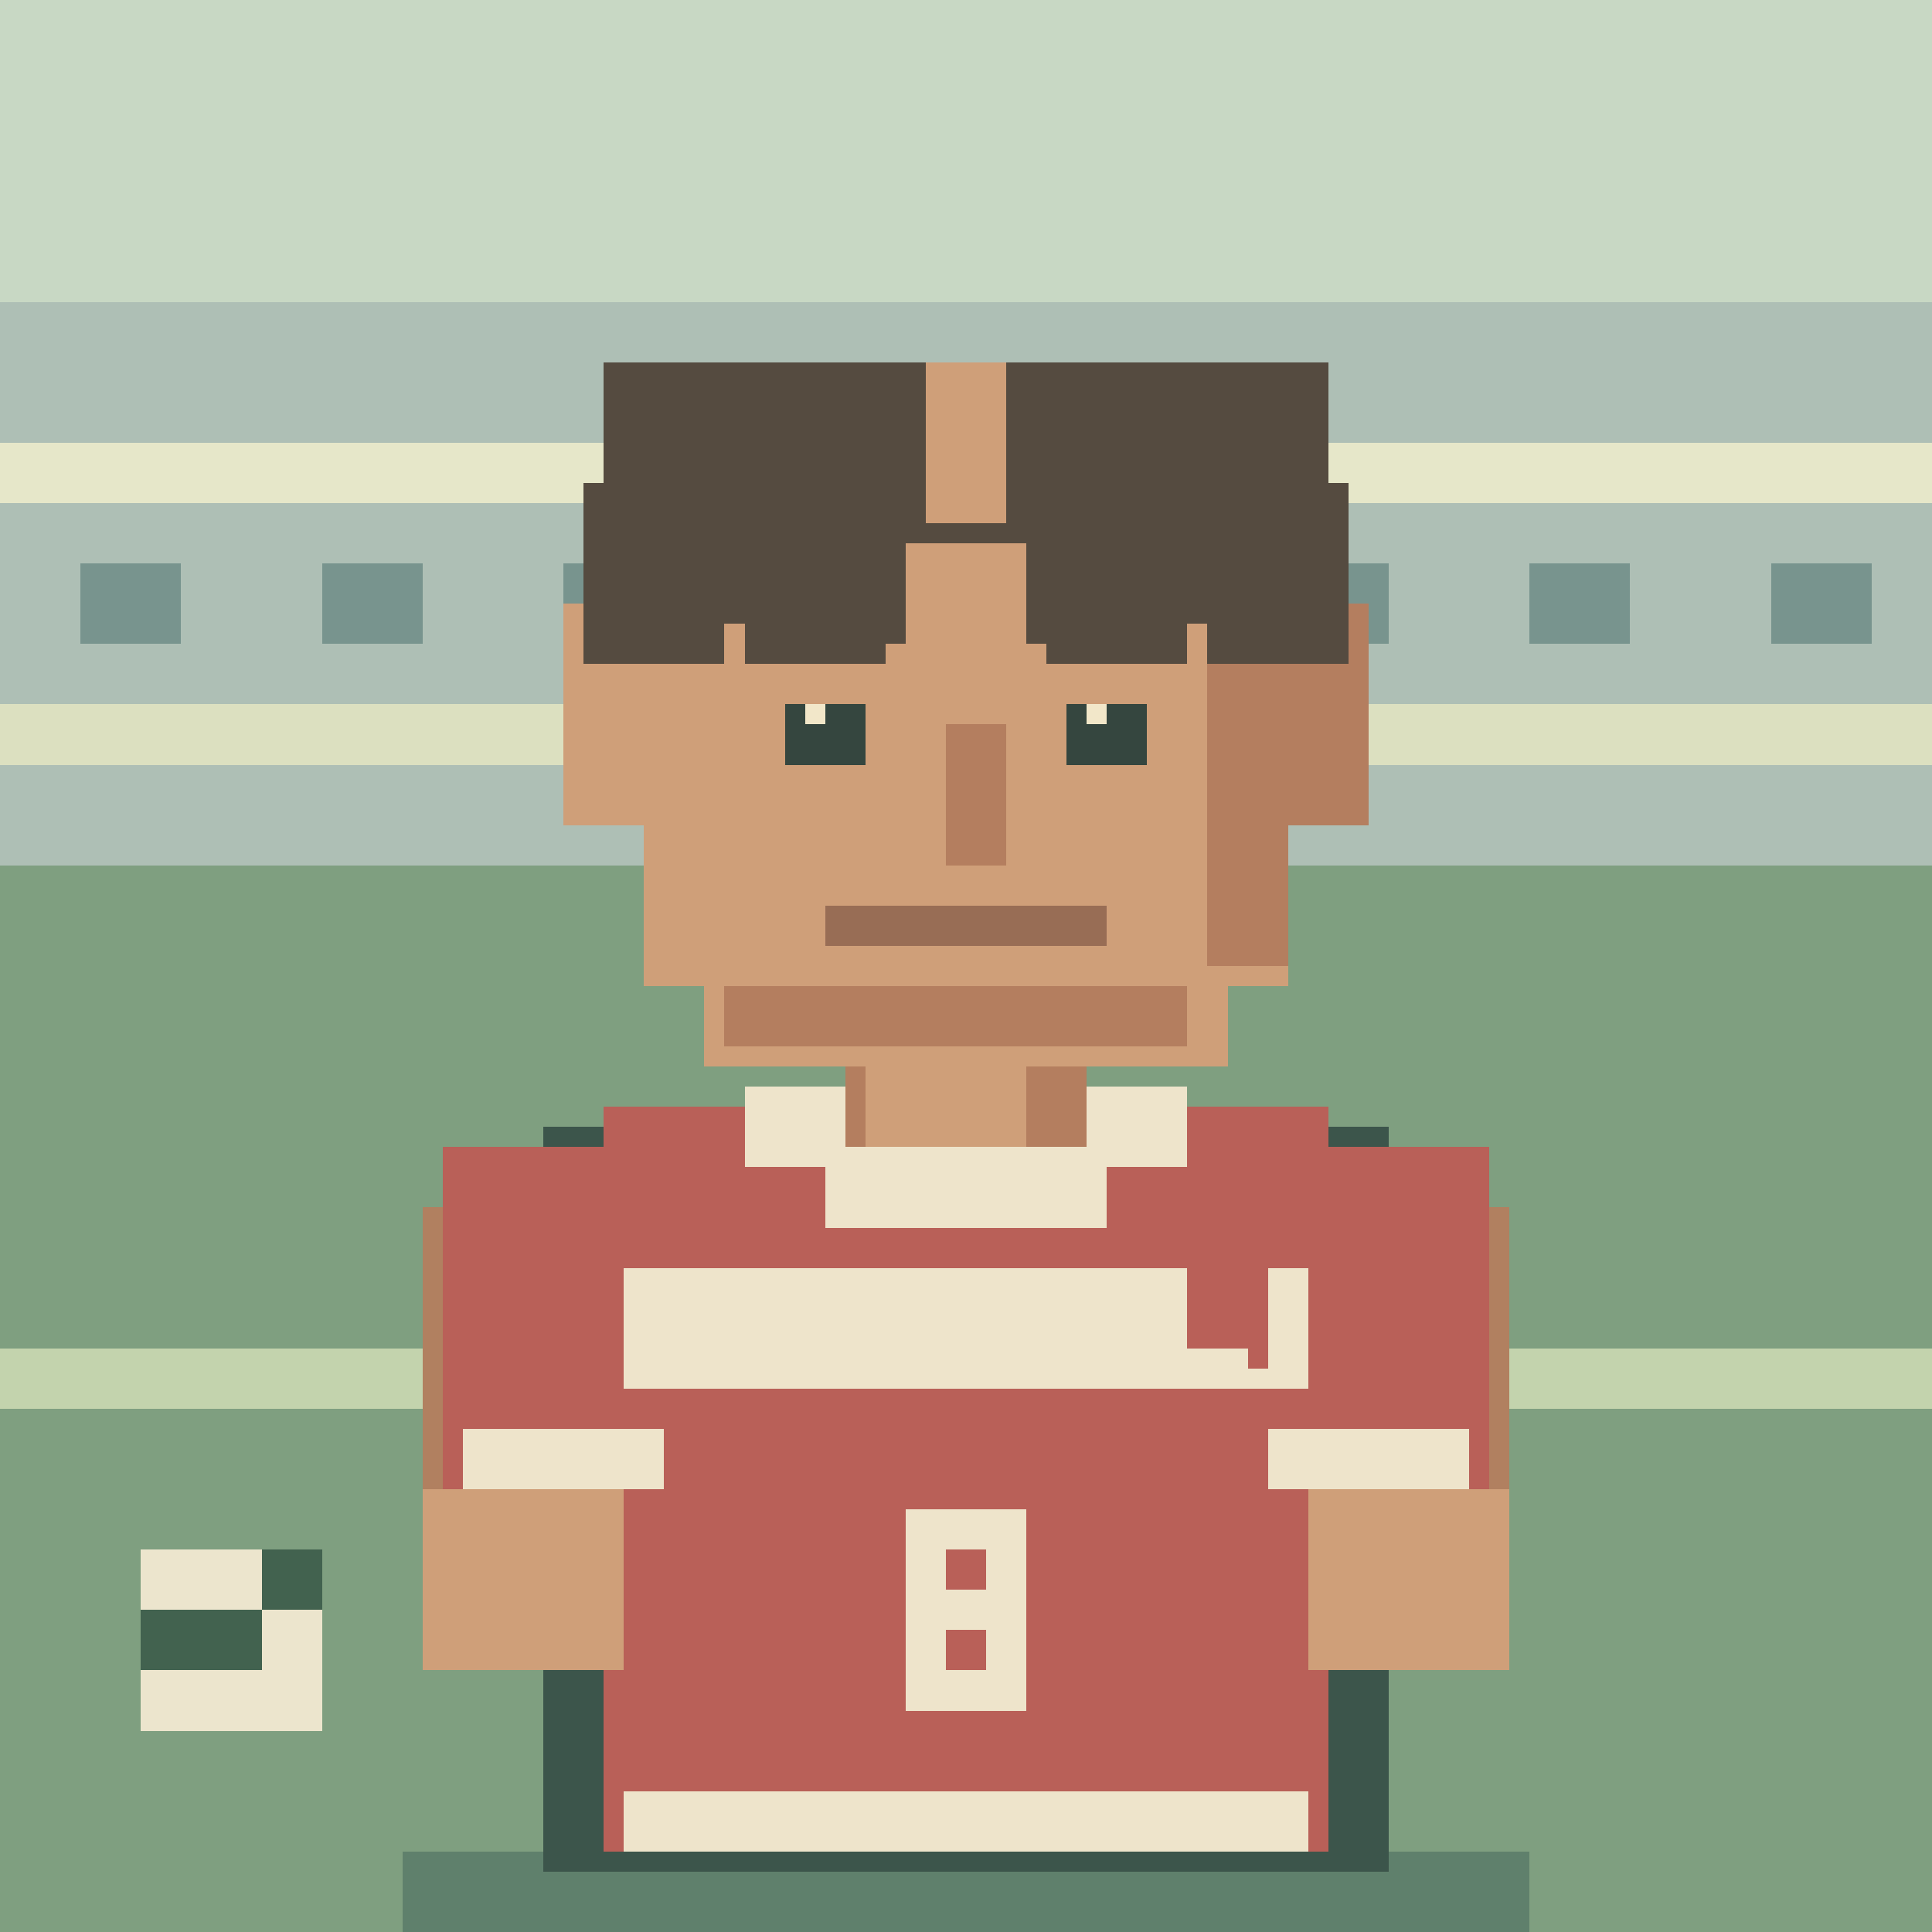
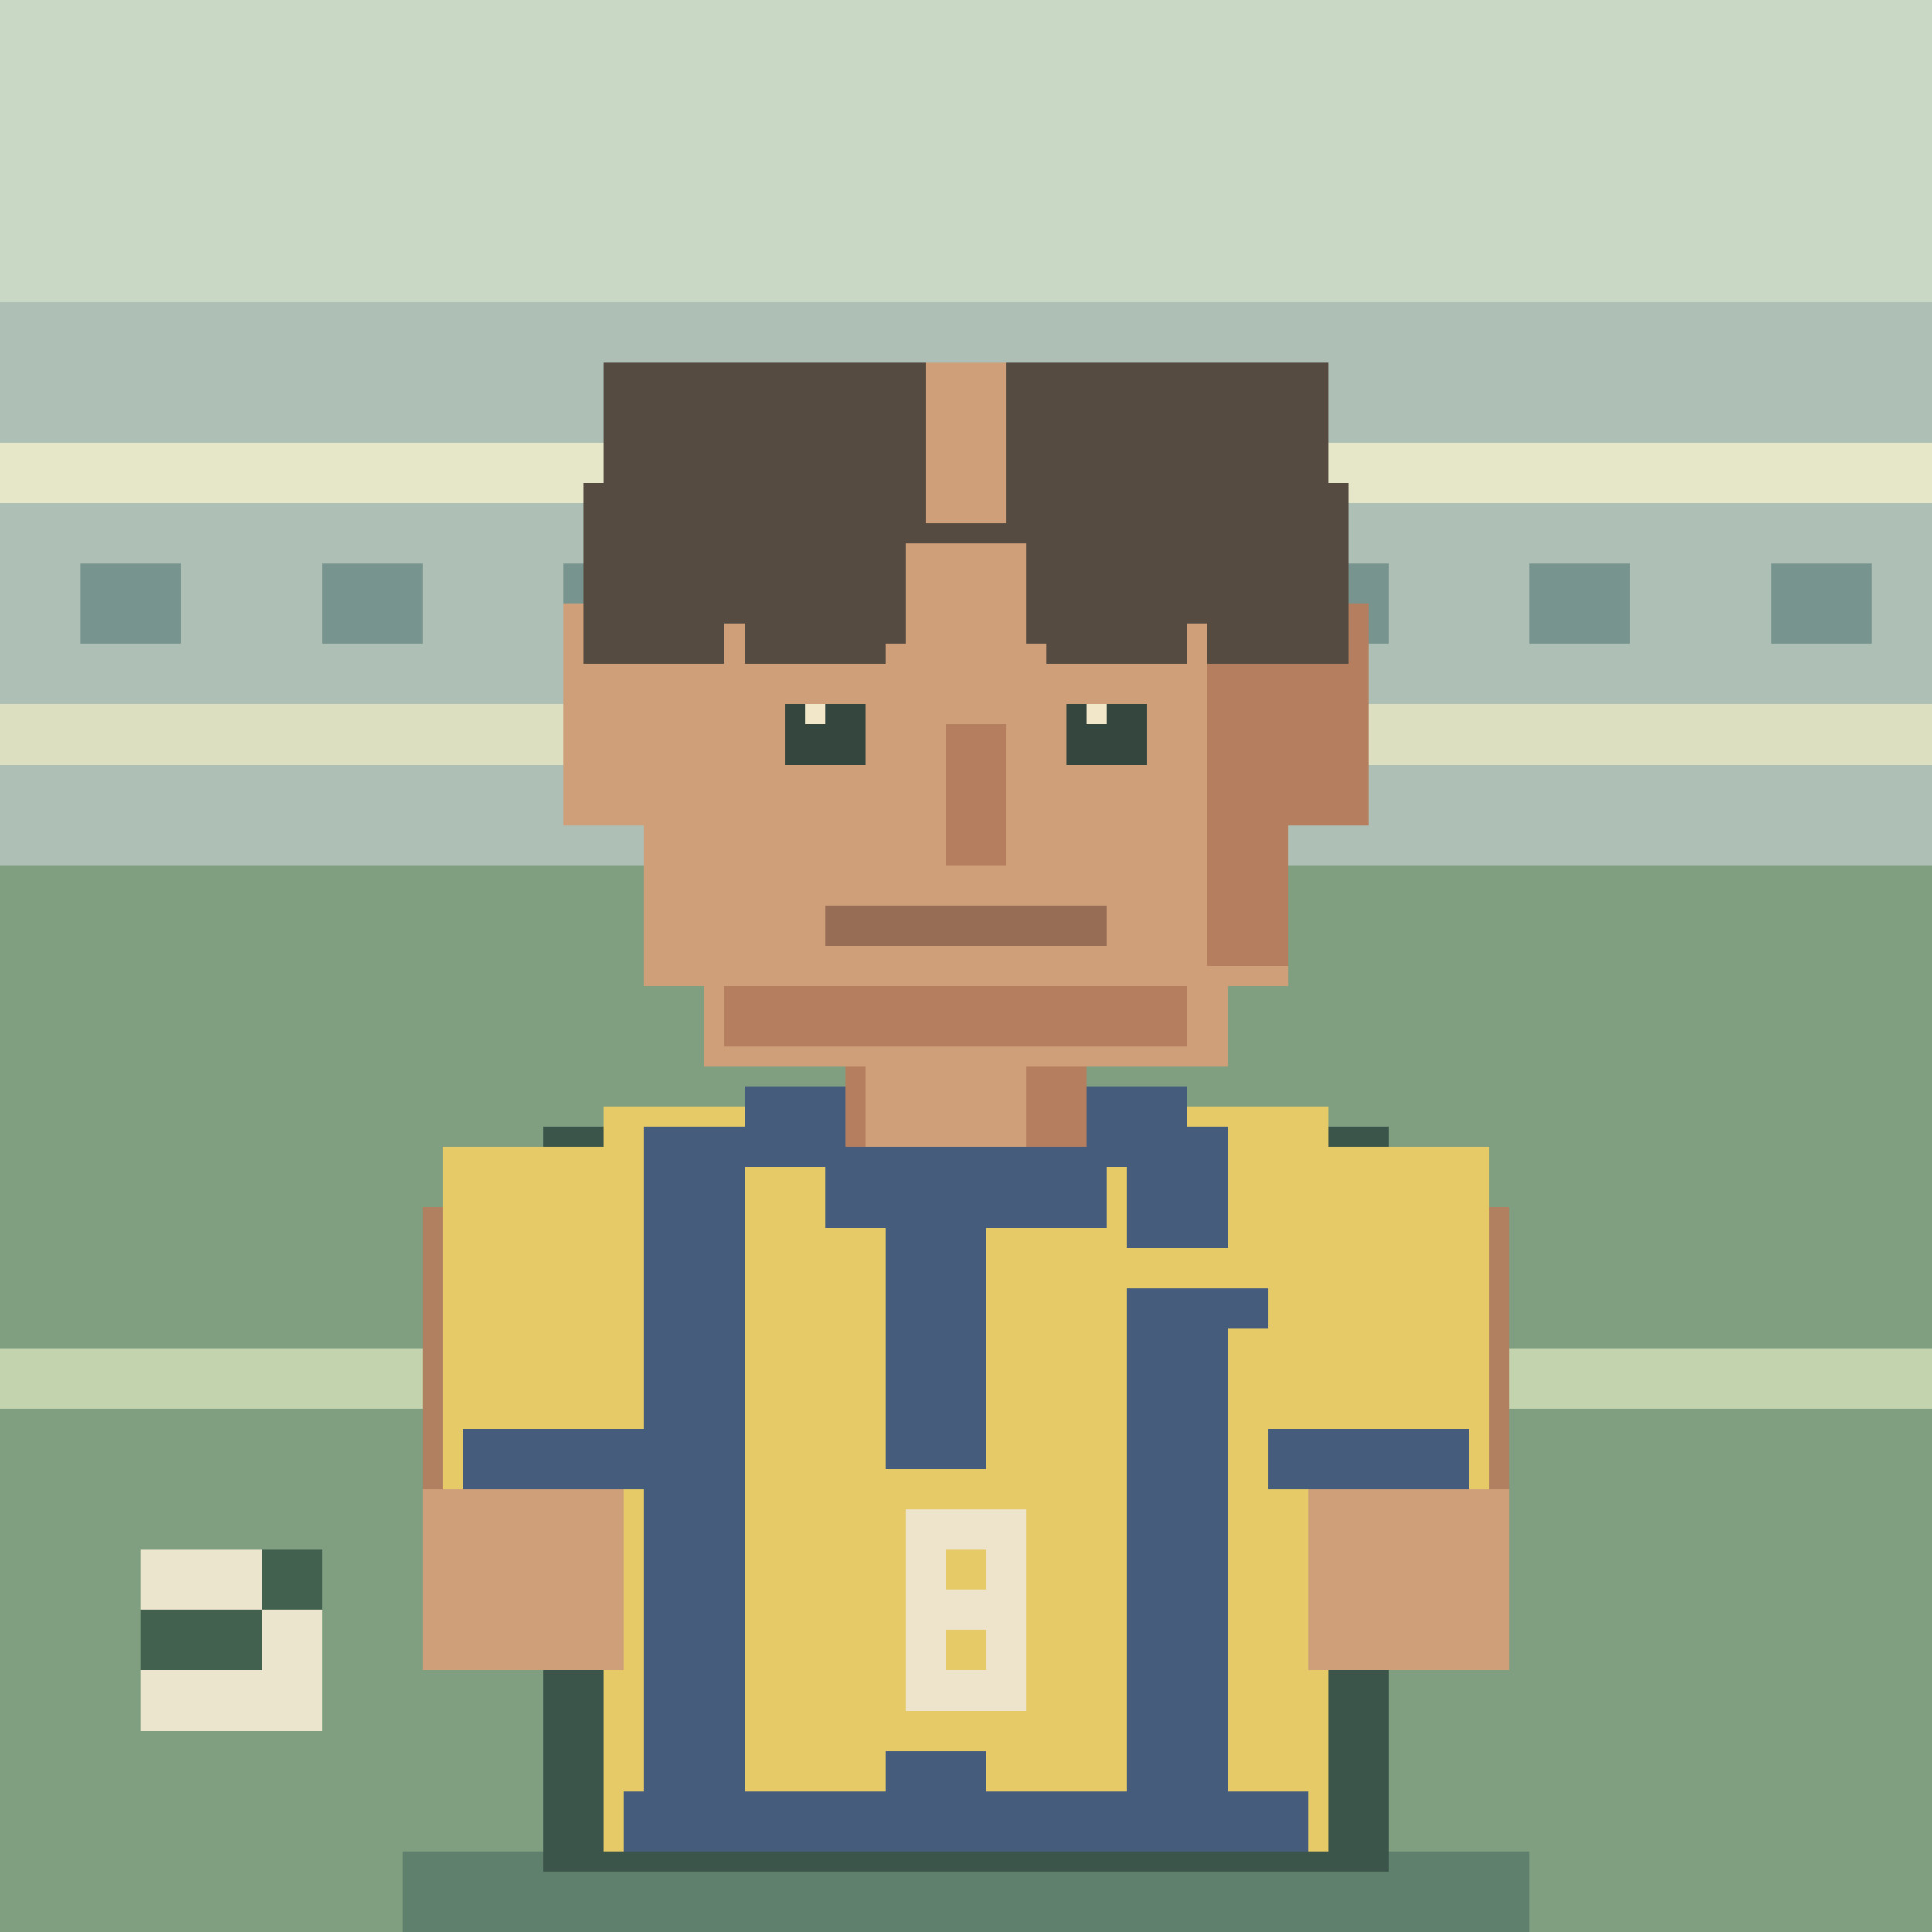
- <svg xmlns="http://www.w3.org/2000/svg" viewBox="0 0 96 96" width="96" height="96" role="img" aria-label="Tayfun Korkut — Türkiye milli formasıyla temsili piksel portre" shape-rendering="crispEdges">
+ <svg xmlns="http://www.w3.org/2000/svg" viewBox="0 0 96 96" width="96" height="96" role="img" aria-label="Tayfun Korkut — Fenerbahçe tarihî kulüp renkleriyle temsili piksel portre" shape-rendering="crispEdges">
  <rect x="0" y="0" width="96" height="96" fill="#c8d8c4" />
  <rect x="0" y="15" width="96" height="28" fill="#aebfb5" />
  <rect x="0" y="22" width="96" height="3" fill="#e6e7c9" />
  <rect x="0" y="35" width="96" height="3" fill="#dce0c0" />
  <rect x="4" y="28" width="5" height="4" fill="#78948e" />
  <rect x="16" y="28" width="5" height="4" fill="#78948e" />
  <rect x="28" y="28" width="5" height="4" fill="#78948e" />
  <rect x="40" y="28" width="5" height="4" fill="#78948e" />
  <rect x="52" y="28" width="5" height="4" fill="#78948e" />
  <rect x="64" y="28" width="5" height="4" fill="#78948e" />
  <rect x="76" y="28" width="5" height="4" fill="#78948e" />
  <rect x="88" y="28" width="5" height="4" fill="#78948e" />
  <rect x="0" y="43" width="96" height="53" fill="#7f9f80" />
  <rect x="0" y="67" width="96" height="3" fill="#c3d3ad" />
  <rect x="46" y="43" width="4" height="53" fill="#c3d3ad" />
  <rect x="20" y="92" width="56" height="4" fill="#5f806c" />
  <rect x="27" y="56" width="42" height="37" fill="#3c554b" />
  <rect x="21" y="60" width="11" height="23" fill="#b18060" />
  <rect x="64" y="60" width="11" height="23" fill="#b18060" />
-   <rect x="22" y="57" width="13" height="17" fill="#b96058" />
-   <rect x="61" y="57" width="13" height="17" fill="#b96058" />
-   <rect x="30" y="55" width="36" height="37" fill="#b96058" />
-   <rect x="23" y="71" width="10" height="3" fill="#eee4cb" />
-   <rect x="63" y="71" width="10" height="3" fill="#eee4cb" />
-   <rect x="31" y="63" width="34" height="6" fill="#eee4cb" />
-   <rect x="37" y="54" width="22" height="4" fill="#eee4cb" />
-   <rect x="41" y="58" width="14" height="3" fill="#eee4cb" />
-   <rect x="31" y="89" width="34" height="3" fill="#eee4cb" />
-   <rect x="56" y="62" width="7" height="2" fill="#b96058" />
-   <rect x="56" y="64" width="7" height="2" fill="#eee4cb" />
-   <rect x="56" y="66" width="7" height="2" fill="#b96058" />
+   <rect x="22" y="57" width="13" height="17" fill="#e6ca68" />
+   <rect x="61" y="57" width="13" height="17" fill="#e6ca68" />
+   <rect x="30" y="55" width="36" height="37" fill="#e6ca68" />
+   <rect x="23" y="71" width="10" height="3" fill="#455c7c" />
+   <rect x="63" y="71" width="10" height="3" fill="#455c7c" />
+   <rect x="32" y="56" width="5" height="34" fill="#455c7c" />
+   <rect x="44" y="56" width="5" height="34" fill="#455c7c" />
+   <rect x="56" y="56" width="5" height="34" fill="#455c7c" />
+   <rect x="37" y="54" width="22" height="4" fill="#455c7c" />
+   <rect x="41" y="58" width="14" height="3" fill="#455c7c" />
+   <rect x="31" y="89" width="34" height="3" fill="#455c7c" />
+   <rect x="56" y="62" width="7" height="2" fill="#e6ca68" />
+   <rect x="56" y="64" width="7" height="2" fill="#455c7c" />
  <rect x="21" y="74" width="10" height="9" fill="#cf9f79" />
  <rect x="65" y="74" width="10" height="9" fill="#cf9f79" />
  <rect x="42" y="46" width="12" height="11" fill="#b47e5f" />
  <rect x="43" y="46" width="8" height="11" fill="#cf9f79" />
  <rect x="32" y="21" width="32" height="28" fill="#cf9f79" />
  <rect x="35" y="49" width="26" height="4" fill="#cf9f79" />
  <rect x="28" y="30" width="4" height="11" fill="#cf9f79" />
  <rect x="64" y="30" width="4" height="11" fill="#b47e5f" />
  <rect x="60" y="27" width="4" height="21" fill="#b47e5f" />
  <rect x="36" y="49" width="23" height="3" fill="#b47e5f" />
  <rect x="32" y="18" width="32" height="9" fill="#554b40" />
  <rect x="29" y="24" width="7" height="9" fill="#554b40" />
  <rect x="60" y="24" width="7" height="9" fill="#554b40" />
  <rect x="30" y="18" width="15" height="13" fill="#554b40" />
  <rect x="51" y="18" width="15" height="13" fill="#554b40" />
  <rect x="46" y="18" width="4" height="8" fill="#cf9f79" />
  <rect x="38" y="29" width="7" height="3" fill="#554b40" />
  <rect x="51" y="29" width="7" height="3" fill="#554b40" />
  <rect x="37" y="31" width="7" height="2" fill="#554b40" />
  <rect x="52" y="31" width="7" height="2" fill="#554b40" />
  <rect x="39" y="35" width="4" height="3" fill="#35463f" />
  <rect x="53" y="35" width="4" height="3" fill="#35463f" />
  <rect x="40" y="35" width="1" height="1" fill="#f2e7c9" />
  <rect x="54" y="35" width="1" height="1" fill="#f2e7c9" />
  <rect x="47" y="36" width="3" height="7" fill="#b47e5f" />
  <rect x="41" y="45" width="14" height="2" fill="#986d55" />
-   <rect x="42" y="73" width="12" height="14" fill="#b96058" />
+   <rect x="42" y="73" width="12" height="14" fill="#e6ca68" />
  <rect x="45" y="75" width="2" height="2" fill="#eee4cb" />
  <rect x="47" y="75" width="2" height="2" fill="#eee4cb" />
  <rect x="49" y="75" width="2" height="2" fill="#eee4cb" />
  <rect x="45" y="77" width="2" height="2" fill="#eee4cb" />
  <rect x="49" y="77" width="2" height="2" fill="#eee4cb" />
  <rect x="45" y="79" width="2" height="2" fill="#eee4cb" />
  <rect x="47" y="79" width="2" height="2" fill="#eee4cb" />
  <rect x="49" y="79" width="2" height="2" fill="#eee4cb" />
  <rect x="45" y="81" width="2" height="2" fill="#eee4cb" />
  <rect x="49" y="81" width="2" height="2" fill="#eee4cb" />
  <rect x="45" y="83" width="2" height="2" fill="#eee4cb" />
  <rect x="47" y="83" width="2" height="2" fill="#eee4cb" />
  <rect x="49" y="83" width="2" height="2" fill="#eee4cb" />
  <rect x="7" y="77" width="9" height="9" fill="#ece5cd" />
  <rect x="10" y="80" width="3" height="3" fill="#42624f" />
  <rect x="7" y="80" width="3" height="3" fill="#42624f" />
  <rect x="13" y="77" width="3" height="3" fill="#42624f" />
-   <rect x="56" y="63" width="6" height="6" fill="#eee4cb" />
-   <rect x="59" y="63" width="4" height="4" fill="#b96058" />
-   <rect x="63" y="63" width="2" height="2" fill="#eee4cb" />
</svg>
